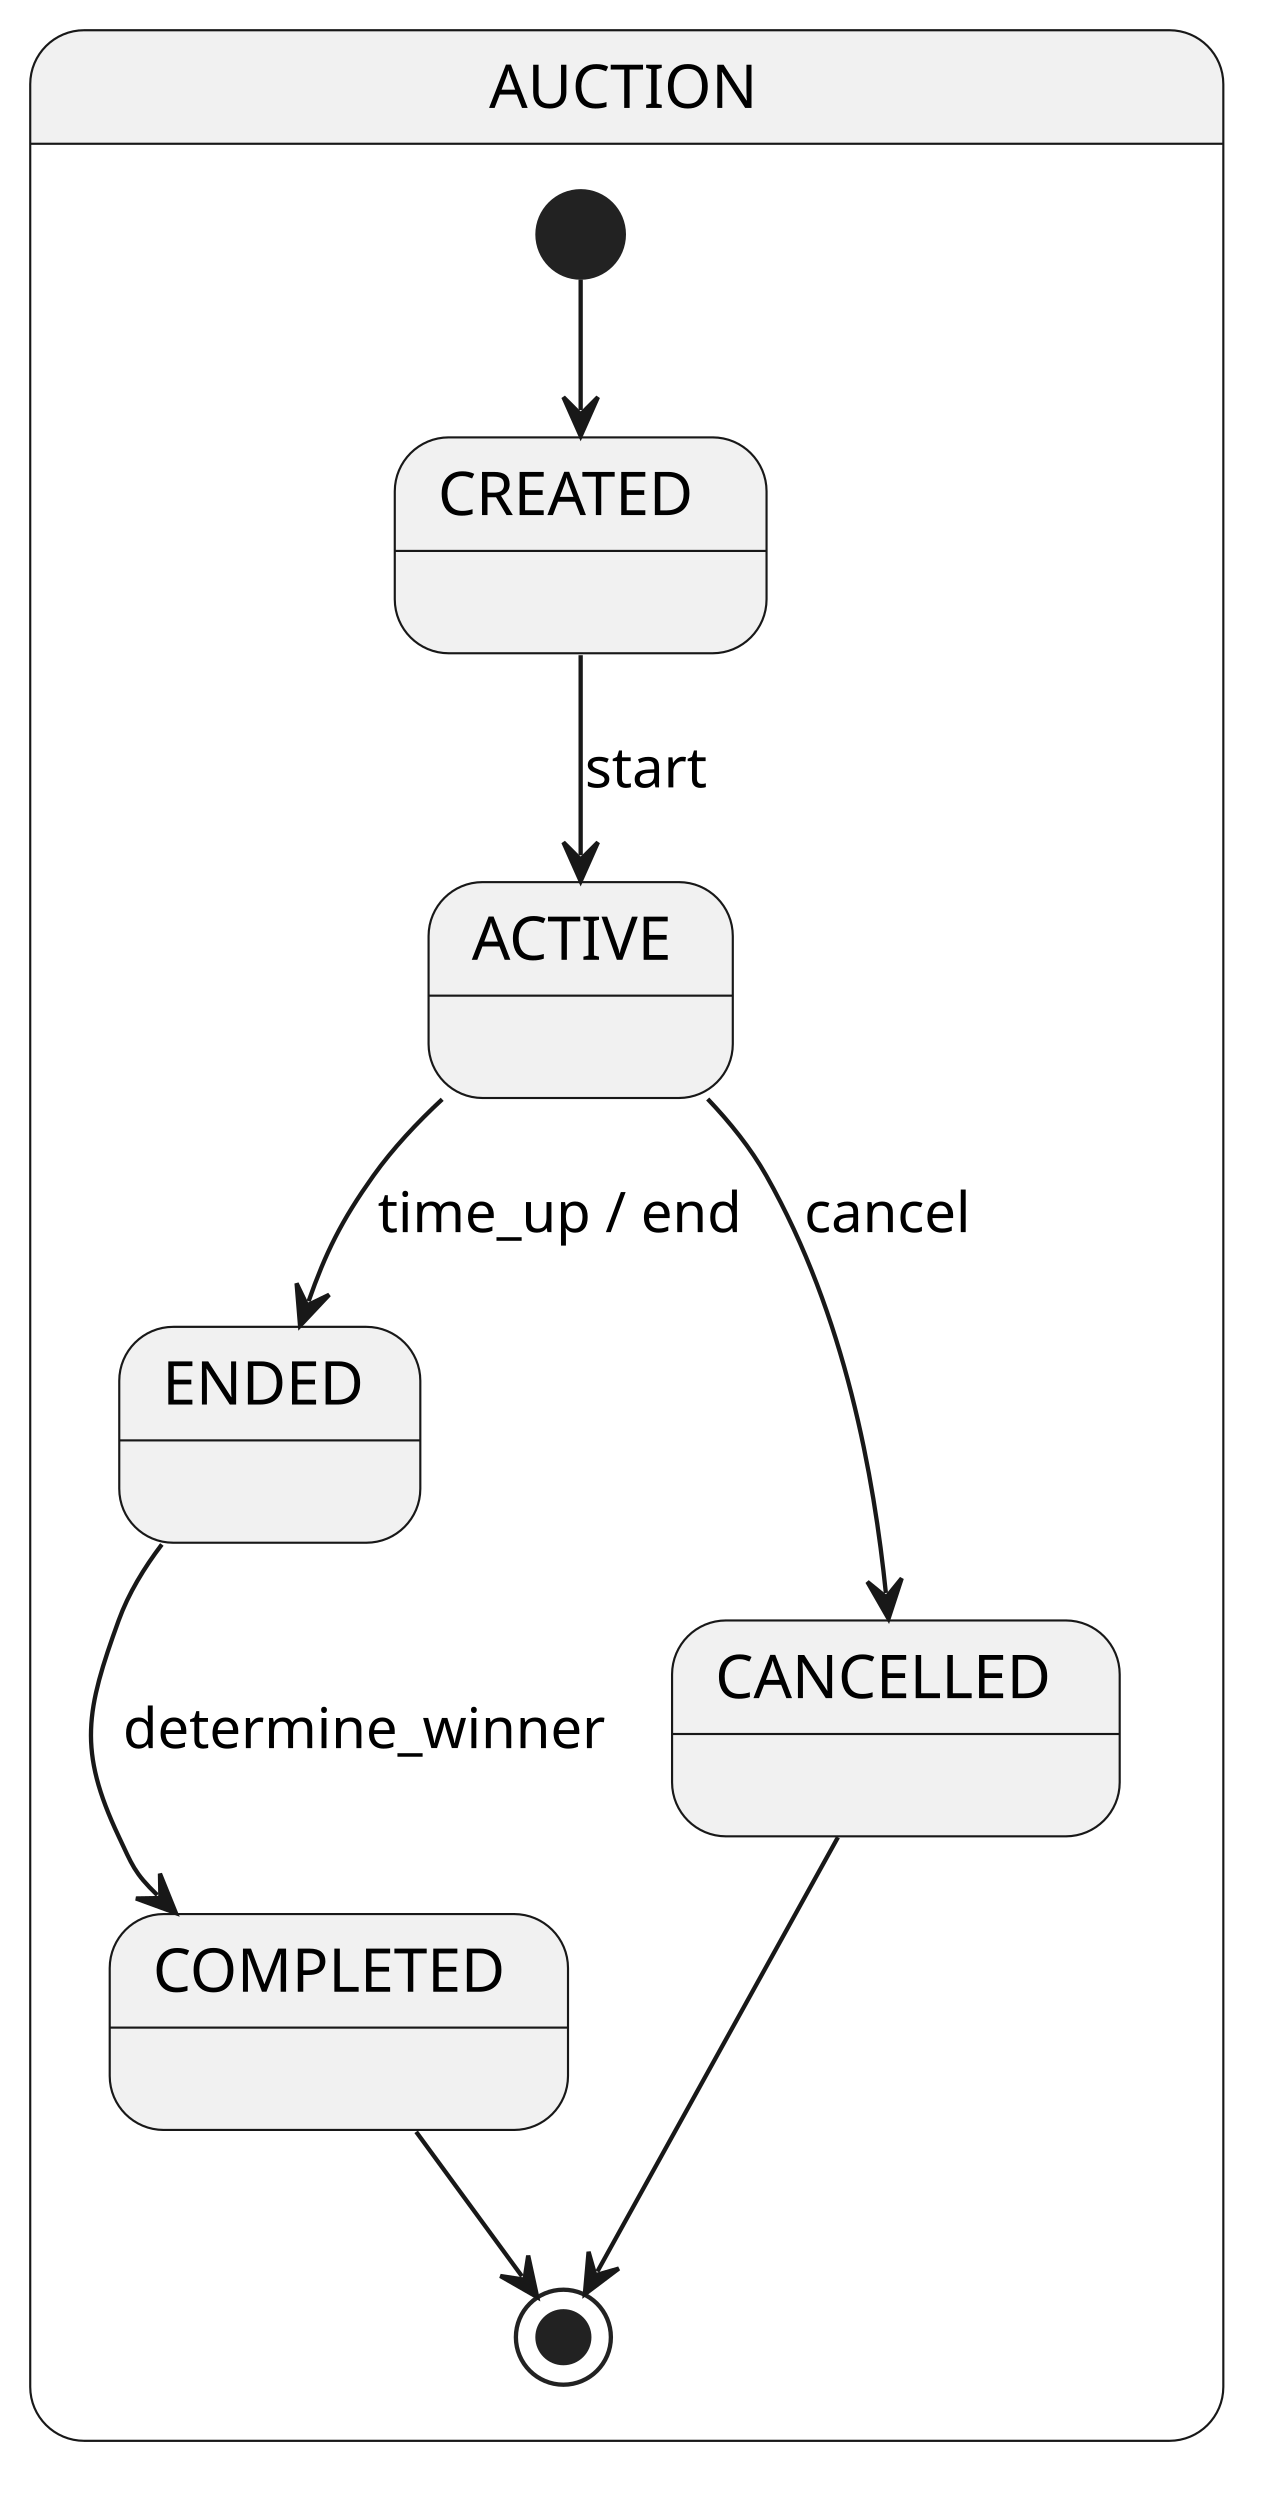
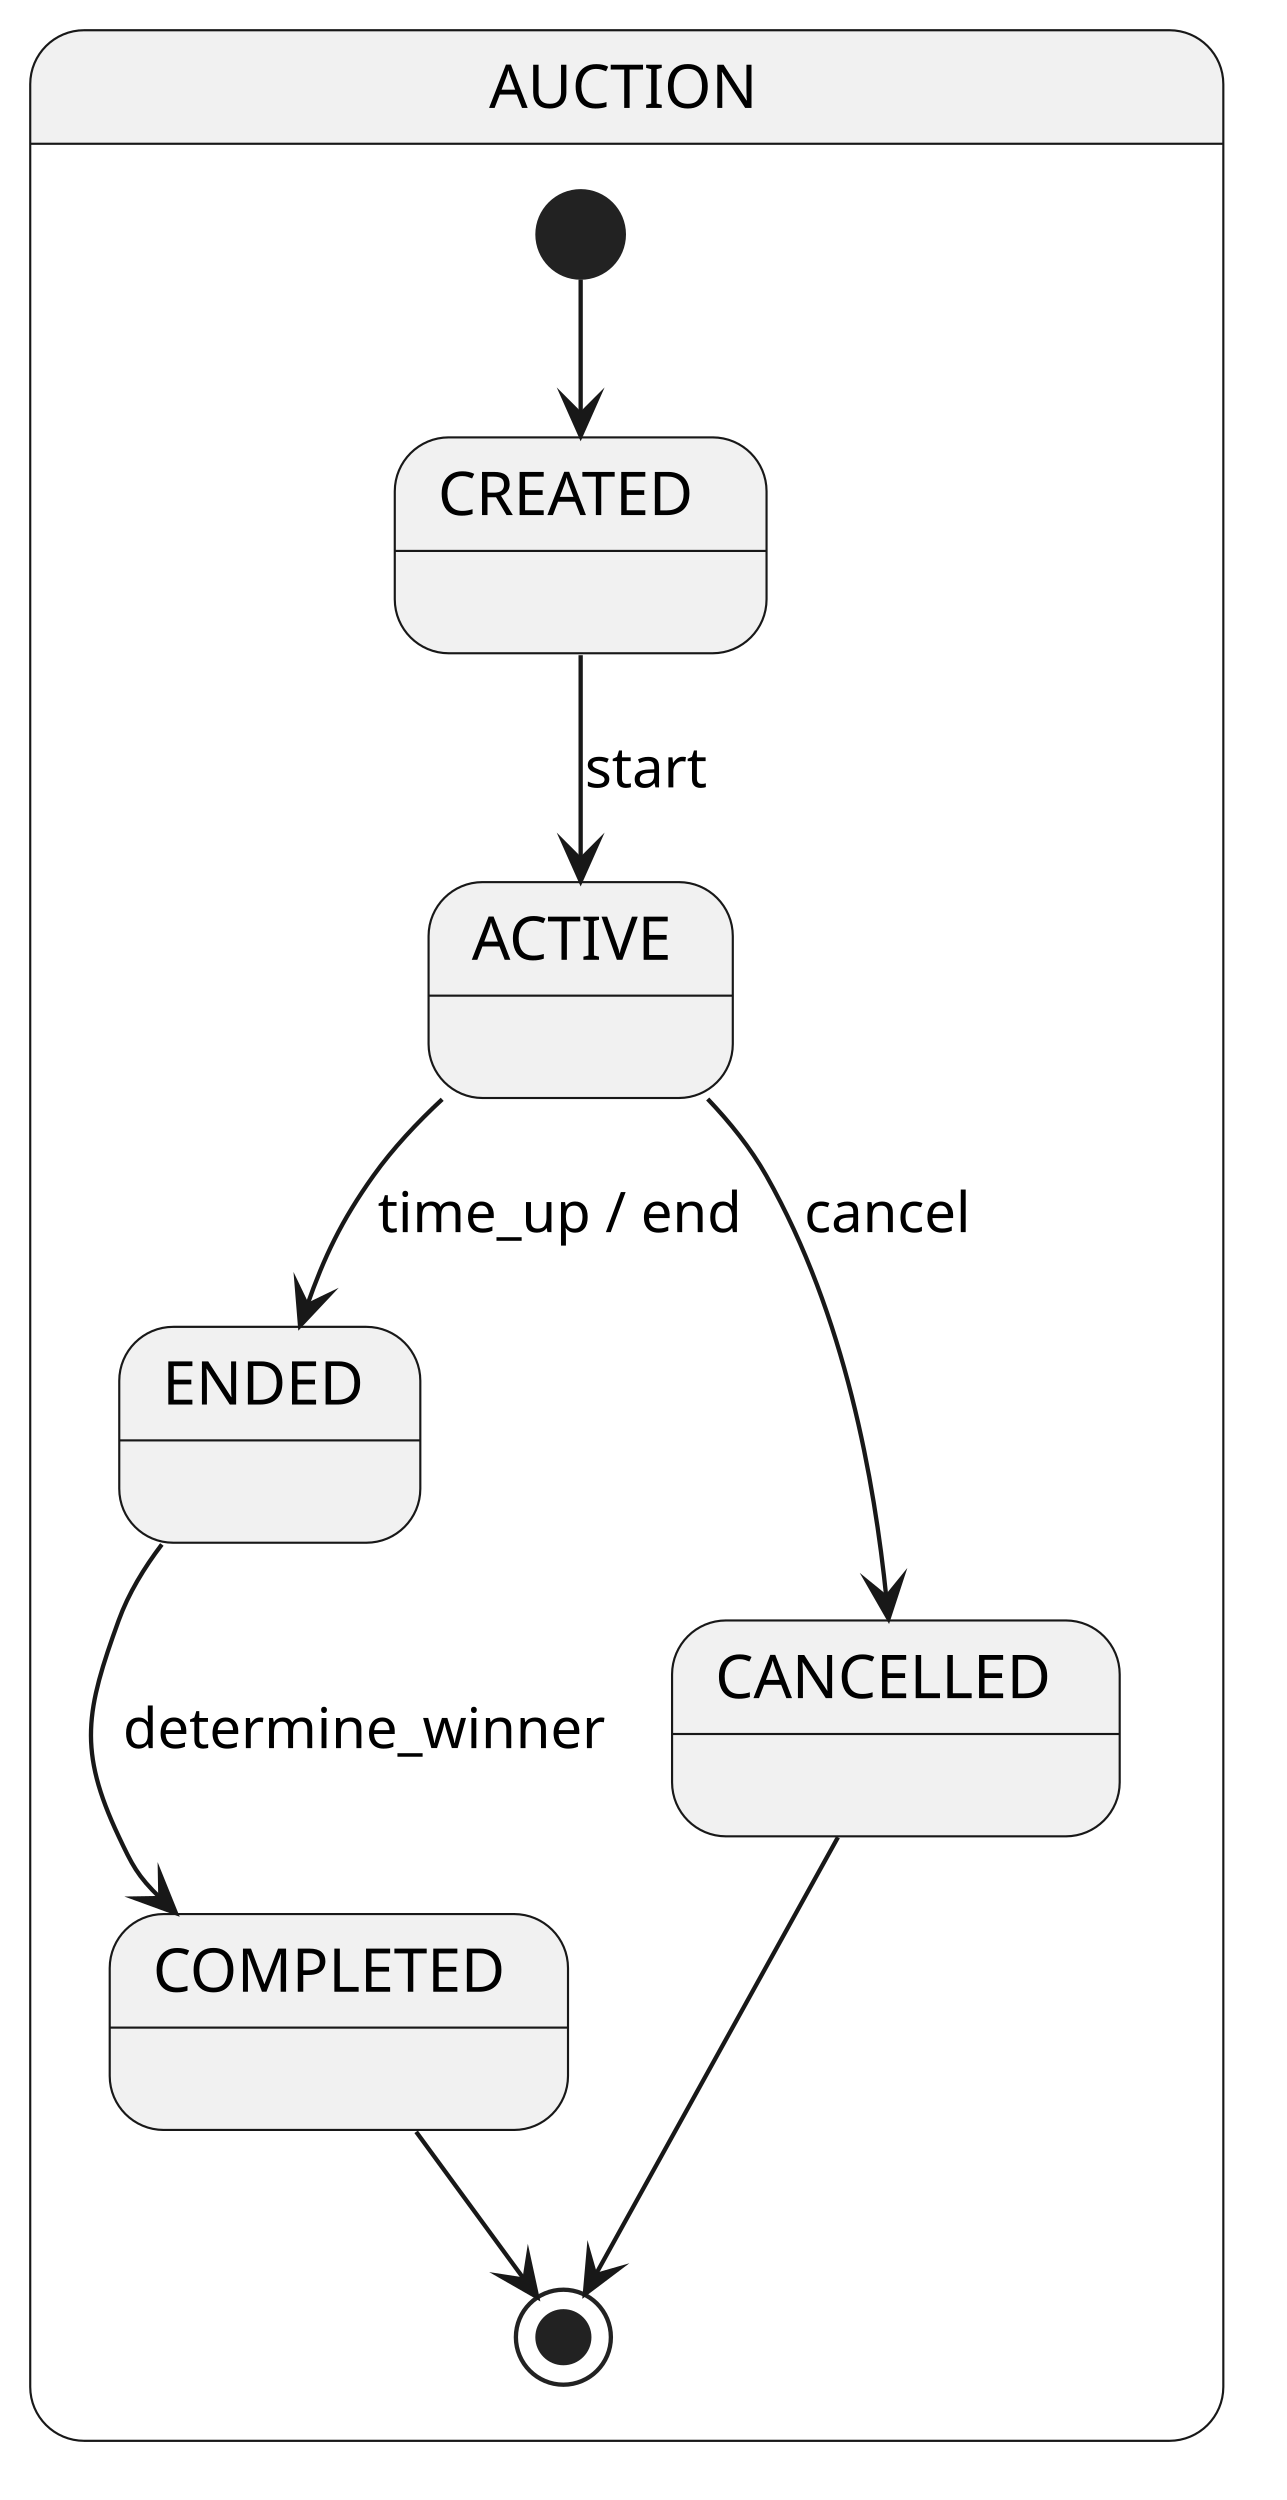
<svg xmlns="http://www.w3.org/2000/svg" contentStyleType="text/css" data-diagram-type="STATE" height="579px" preserveAspectRatio="none" style="width:298px;height:579px;background:#FFFFFF;" version="1.1" viewBox="0 0 298 579" width="298px" zoomAndPan="magnify">
  <defs />
  <g>
-     <path d="M19.5,7 L270.822,7 A12.5,12.5 0 0 1 283.322,19.5 L283.322,33.297 L7,33.297 L7,19.5 A12.5,12.5 0 0 1 19.5,7" fill="#F1F1F1" />
-     <rect fill="none" height="558.297" rx="12.5" ry="12.5" style="stroke:#181818;stroke-width:0.5;" width="276.322" x="7" y="7" />
-     <line style="stroke:#181818;stroke-width:0.5;" x1="7" x2="283.322" y1="33.297" y2="33.297" />
-     <text fill="#000000" font-family="sans-serif" font-size="14" lengthAdjust="spacing" textLength="63.773" x="113.275" y="24.995">AUCTION</text>
-     <g class="start_entity" data-qualified-name="AuctionState..start.AuctionState" data-source-line="2" id="ent0002">
-       <ellipse cx="134.48" cy="54.297" fill="#222222" rx="10" ry="10" style="stroke:#222222;stroke-width:1;" />
-     </g>
-     <g class="entity" data-qualified-name="AuctionState.CREATED" id="ent0003">
-       <rect fill="#F1F1F1" height="50" rx="12.5" ry="12.5" style="stroke:#181818;stroke-width:0.5;" width="86.103" x="91.43" y="101.297" />
-       <line style="stroke:#181818;stroke-width:0.5;" x1="91.43" x2="177.534" y1="127.594" y2="127.594" />
-       <text fill="#000000" font-family="sans-serif" font-size="14" lengthAdjust="spacing" textLength="66.103" x="101.43" y="119.292">CREATED</text>
-     </g>
-     <g class="entity" data-qualified-name="AuctionState.ACTIVE" id="ent0005">
-       <rect fill="#F1F1F1" height="50" rx="12.5" ry="12.5" style="stroke:#181818;stroke-width:0.5;" width="70.456" x="99.26" y="204.297" />
-       <line style="stroke:#181818;stroke-width:0.5;" x1="99.26" x2="169.716" y1="230.594" y2="230.594" />
-       <text fill="#000000" font-family="sans-serif" font-size="14" lengthAdjust="spacing" textLength="50.456" x="109.26" y="222.292">ACTIVE</text>
-     </g>
-     <g class="entity" data-qualified-name="AuctionState.ENDED" id="ent0007">
-       <rect fill="#F1F1F1" height="50" rx="12.5" ry="12.5" style="stroke:#181818;stroke-width:0.5;" width="69.725" x="27.62" y="307.297" />
-       <line style="stroke:#181818;stroke-width:0.5;" x1="27.62" x2="97.345" y1="333.594" y2="333.594" />
-       <text fill="#000000" font-family="sans-serif" font-size="14" lengthAdjust="spacing" textLength="49.725" x="37.62" y="325.292">ENDED</text>
-     </g>
-     <g class="entity" data-qualified-name="AuctionState.CANCELLED" id="ent0009">
-       <rect fill="#F1F1F1" height="50" rx="12.5" ry="12.5" style="stroke:#181818;stroke-width:0.5;" width="103.672" x="155.65" y="375.297" />
-       <line style="stroke:#181818;stroke-width:0.5;" x1="155.65" x2="259.322" y1="401.594" y2="401.594" />
-       <text fill="#000000" font-family="sans-serif" font-size="14" lengthAdjust="spacing" textLength="83.672" x="165.65" y="393.292">CANCELLED</text>
-     </g>
-     <g class="entity" data-qualified-name="AuctionState.COMPLETED" id="ent0011">
-       <rect fill="#F1F1F1" height="50" rx="12.5" ry="12.5" style="stroke:#181818;stroke-width:0.5;" width="106.14" x="25.41" y="443.297" />
-       <line style="stroke:#181818;stroke-width:0.5;" x1="25.41" x2="131.55" y1="469.594" y2="469.594" />
-       <text fill="#000000" font-family="sans-serif" font-size="14" lengthAdjust="spacing" textLength="86.14" x="35.41" y="461.292">COMPLETED</text>
-     </g>
-     <g class="end_entity" data-qualified-name="AuctionState..end.AuctionState" data-source-line="7" id="ent0013">
-       <ellipse cx="130.48" cy="541.297" fill="none" rx="11" ry="11" style="stroke:#222222;stroke-width:1;" />
-       <ellipse cx="130.48" cy="541.297" fill="#222222" rx="6" ry="6" style="stroke:#222222;stroke-width:1;" />
-     </g>
-     <g class="link" data-entity-1="ent0002" data-entity-2="ent0003" data-link-type="dependency" data-source-line="2" id="lnk4">
-       <path d="M134.48,64.737 C134.48,73.997 134.48,82.487 134.48,94.977" fill="none" id="*start*AuctionState-to-CREATED" style="stroke:#181818;stroke-width:1;" />
-       <polygon fill="#181818" points="134.48,100.977,138.48,91.977,134.48,95.977,130.48,91.977,134.48,100.977" style="stroke:#181818;stroke-width:1;" />
-     </g>
-     <g class="link" data-entity-1="ent0003" data-entity-2="ent0005" data-link-type="dependency" data-source-line="3" id="lnk6">
-       <path d="M134.48,151.747 C134.48,167.627 134.48,182.237 134.48,198.077" fill="none" id="CREATED-to-ACTIVE" style="stroke:#181818;stroke-width:1;" />
-       <polygon fill="#181818" points="134.48,204.077,138.48,195.077,134.48,199.077,130.48,195.077,134.48,204.077" style="stroke:#181818;stroke-width:1;" />
-       <text fill="#000000" font-family="sans-serif" font-size="13" lengthAdjust="spacing" textLength="30.278" x="135.48" y="182.364">start</text>
-     </g>
-     <g class="link" data-entity-1="ent0005" data-entity-2="ent0007" data-link-type="dependency" data-source-line="4" id="lnk8">
-       <path d="M102.41,254.597 C96.61,259.987 90.98,265.987 86.48,272.297 C79.04,282.747 75.392,290.174 71.472,301.374" fill="none" id="ACTIVE-to-ENDED" style="stroke:#181818;stroke-width:1;" />
-       <polygon fill="#181818" points="69.49,307.037,76.239,299.864,71.142,302.318,68.688,297.221,69.49,307.037" style="stroke:#181818;stroke-width:1;" />
-       <text fill="#000000" font-family="sans-serif" font-size="13" lengthAdjust="spacing" textLength="89.496" x="87.48" y="285.364">time_up / end</text>
-     </g>
-     <g class="link" data-entity-1="ent0005" data-entity-2="ent0009" data-link-type="dependency" data-source-line="5" id="lnk10">
-       <path d="M163.9,254.527 C169.04,259.917 173.89,265.937 177.48,272.297 C195.88,304.837 202.416,342.218 205.166,368.928" fill="none" id="ACTIVE-to-CANCELLED" style="stroke:#181818;stroke-width:1;" />
-       <polygon fill="#181818" points="205.78,374.897,208.837,365.534,205.268,369.923,200.879,366.354,205.78,374.897" style="stroke:#181818;stroke-width:1;" />
-       <text fill="#000000" font-family="sans-serif" font-size="13" lengthAdjust="spacing" textLength="42.11" x="186.26" y="285.364">cancel</text>
-     </g>
-     <g class="link" data-entity-1="ent0007" data-entity-2="ent0011" data-link-type="dependency" data-source-line="6" id="lnk12">
-       <path d="M37.48,357.697 C33.39,363.077 29.75,369.047 27.48,375.297 C19.92,396.187 18,405.197 27.48,425.297 C30.62,431.937 31.056,433.707 36.426,438.897" fill="none" id="ENDED-to-COMPLETED" style="stroke:#181818;stroke-width:1;" />
-       <polygon fill="#181818" points="40.74,443.067,37.048,433.936,37.145,439.592,31.489,439.688,40.74,443.067" style="stroke:#181818;stroke-width:1;" />
-       <text fill="#000000" font-family="sans-serif" font-size="13" lengthAdjust="spacing" textLength="117.768" x="28.48" y="404.864">determine_winner</text>
-     </g>
-     <g class="link" data-entity-1="ent0009" data-entity-2="ent0013" data-link-type="dependency" data-source-line="7" id="lnk14">
-       <path d="M194.07,425.507 C176.66,456.937 150.049,504.989 138.359,526.079" fill="none" id="CANCELLED-to-*end*AuctionState" style="stroke:#181818;stroke-width:1;" />
-       <polygon fill="#181818" points="135.45,531.327,143.312,525.394,137.874,526.954,136.315,521.516,135.45,531.327" style="stroke:#181818;stroke-width:1;" />
-     </g>
-     <g class="link" data-entity-1="ent0011" data-entity-2="ent0013" data-link-type="dependency" data-source-line="8" id="lnk15">
-       <path d="M96.38,493.727 C106.13,507.047 114.035,517.836 120.875,527.176" fill="none" id="COMPLETED-to-*end*AuctionState" style="stroke:#181818;stroke-width:1;" />
-       <polygon fill="#181818" points="124.42,532.017,122.33,522.392,121.466,527.983,115.875,527.119,124.42,532.017" style="stroke:#181818;stroke-width:1;" />
+     <g class="entity" data-qualified-name="AuctionState" data-source-line="1" id="ent0001">
+       <path d="M19.5,7 L270.822,7 A12.5,12.5 0 0 1 283.322,19.5 L283.322,33.297 L7,33.297 L7,19.5 A12.5,12.5 0 0 1 19.5,7" fill="#F1F1F1" />
+       <rect fill="none" height="558.297" rx="12.5" ry="12.5" style="stroke:#181818;stroke-width:0.5;" width="276.322" x="7" y="7" />
+       <line style="stroke:#181818;stroke-width:0.5;" x1="7" x2="283.322" y1="33.297" y2="33.297" />
+       <text fill="#000000" font-family="sans-serif" font-size="14" lengthAdjust="spacing" textLength="63.773" x="113.275" y="24.995">AUCTION</text>
+       <g class="start_entity" data-qualified-name="AuctionState..start.AuctionState" data-source-line="2" id="ent0002">
+         <ellipse cx="134.48" cy="54.297" fill="#222222" rx="10" ry="10" style="stroke:#222222;stroke-width:1;" />
+       </g>
+       <g class="entity" data-qualified-name="AuctionState.CREATED" data-source-line="2" id="ent0003">
+         <rect fill="#F1F1F1" height="50" rx="12.5" ry="12.5" style="stroke:#181818;stroke-width:0.5;" width="86.103" x="91.43" y="101.297" />
+         <line style="stroke:#181818;stroke-width:0.5;" x1="91.43" x2="177.534" y1="127.594" y2="127.594" />
+         <text fill="#000000" font-family="sans-serif" font-size="14" lengthAdjust="spacing" textLength="66.103" x="101.43" y="119.292">CREATED</text>
+       </g>
+       <g class="entity" data-qualified-name="AuctionState.ACTIVE" data-source-line="3" id="ent0005">
+         <rect fill="#F1F1F1" height="50" rx="12.5" ry="12.5" style="stroke:#181818;stroke-width:0.5;" width="70.456" x="99.26" y="204.297" />
+         <line style="stroke:#181818;stroke-width:0.5;" x1="99.26" x2="169.716" y1="230.594" y2="230.594" />
+         <text fill="#000000" font-family="sans-serif" font-size="14" lengthAdjust="spacing" textLength="50.456" x="109.26" y="222.292">ACTIVE</text>
+       </g>
+       <g class="entity" data-qualified-name="AuctionState.ENDED" data-source-line="4" id="ent0007">
+         <rect fill="#F1F1F1" height="50" rx="12.5" ry="12.5" style="stroke:#181818;stroke-width:0.5;" width="69.725" x="27.62" y="307.297" />
+         <line style="stroke:#181818;stroke-width:0.5;" x1="27.62" x2="97.345" y1="333.594" y2="333.594" />
+         <text fill="#000000" font-family="sans-serif" font-size="14" lengthAdjust="spacing" textLength="49.725" x="37.62" y="325.292">ENDED</text>
+       </g>
+       <g class="entity" data-qualified-name="AuctionState.CANCELLED" data-source-line="5" id="ent0009">
+         <rect fill="#F1F1F1" height="50" rx="12.5" ry="12.5" style="stroke:#181818;stroke-width:0.5;" width="103.672" x="155.65" y="375.297" />
+         <line style="stroke:#181818;stroke-width:0.5;" x1="155.65" x2="259.322" y1="401.594" y2="401.594" />
+         <text fill="#000000" font-family="sans-serif" font-size="14" lengthAdjust="spacing" textLength="83.672" x="165.65" y="393.292">CANCELLED</text>
+       </g>
+       <g class="entity" data-qualified-name="AuctionState.COMPLETED" data-source-line="6" id="ent0011">
+         <rect fill="#F1F1F1" height="50" rx="12.5" ry="12.5" style="stroke:#181818;stroke-width:0.5;" width="106.14" x="25.41" y="443.297" />
+         <line style="stroke:#181818;stroke-width:0.5;" x1="25.41" x2="131.55" y1="469.594" y2="469.594" />
+         <text fill="#000000" font-family="sans-serif" font-size="14" lengthAdjust="spacing" textLength="86.14" x="35.41" y="461.292">COMPLETED</text>
+       </g>
+       <g class="end_entity" data-qualified-name="AuctionState..end.AuctionState" data-source-line="7" id="ent0013">
+         <ellipse cx="130.48" cy="541.297" fill="none" rx="11" ry="11" style="stroke:#222222;stroke-width:1;" />
+         <ellipse cx="130.48" cy="541.297" fill="#222222" rx="6" ry="6" style="stroke:#222222;stroke-width:1;" />
+       </g>
+       <g class="link" data-entity-1="ent0002" data-entity-2="ent0003" data-link-type="dependency" data-source-line="2" id="lnk4">
+         <path d="M134.48,64.737 C134.48,73.997 134.48,83.487 134.48,95.977" fill="none" id="*start*AuctionState-to-CREATED" style="stroke:#181818;stroke-width:1;" />
+         <polygon fill="#181818" points="134.48,100.977,138.48,91.977,134.48,95.977,130.48,91.977,134.48,100.977" style="stroke:#181818;stroke-width:1;stroke-linejoin:miter;stroke-miterlimit:10;" />
+       </g>
+       <g class="link" data-entity-1="ent0003" data-entity-2="ent0005" data-link-type="dependency" data-source-line="3" id="lnk6">
+         <path d="M134.48,151.747 C134.48,167.627 134.48,183.237 134.48,199.077" fill="none" id="CREATED-to-ACTIVE" style="stroke:#181818;stroke-width:1;" />
+         <polygon fill="#181818" points="134.48,204.077,138.48,195.077,134.48,199.077,130.48,195.077,134.48,204.077" style="stroke:#181818;stroke-width:1;stroke-linejoin:miter;stroke-miterlimit:10;" />
+         <text fill="#000000" font-family="sans-serif" font-size="13" lengthAdjust="spacing" textLength="30.278" x="135.48" y="182.364">start</text>
+       </g>
+       <g class="link" data-entity-1="ent0005" data-entity-2="ent0007" data-link-type="dependency" data-source-line="4" id="lnk8">
+         <path d="M102.41,254.597 C96.61,259.987 90.98,265.987 86.48,272.297 C79.04,282.747 75.062,291.118 71.142,302.318" fill="none" id="ACTIVE-to-ENDED" style="stroke:#181818;stroke-width:1;" />
+         <polygon fill="#181818" points="69.49,307.037,76.239,299.864,71.142,302.318,68.688,297.221,69.49,307.037" style="stroke:#181818;stroke-width:1;stroke-linejoin:miter;stroke-miterlimit:10;" />
+         <text fill="#000000" font-family="sans-serif" font-size="13" lengthAdjust="spacing" textLength="89.496" x="87.48" y="285.364">time_up / end</text>
+       </g>
+       <g class="link" data-entity-1="ent0005" data-entity-2="ent0009" data-link-type="dependency" data-source-line="5" id="lnk10">
+         <path d="M163.9,254.527 C169.04,259.917 173.89,265.937 177.48,272.297 C195.88,304.837 202.518,343.213 205.268,369.923" fill="none" id="ACTIVE-to-CANCELLED" style="stroke:#181818;stroke-width:1;" />
+         <polygon fill="#181818" points="205.78,374.897,208.837,365.534,205.268,369.923,200.879,366.354,205.78,374.897" style="stroke:#181818;stroke-width:1;stroke-linejoin:miter;stroke-miterlimit:10;" />
+         <text fill="#000000" font-family="sans-serif" font-size="13" lengthAdjust="spacing" textLength="42.11" x="186.26" y="285.364">cancel</text>
+       </g>
+       <g class="link" data-entity-1="ent0007" data-entity-2="ent0011" data-link-type="dependency" data-source-line="6" id="lnk12">
+         <path d="M37.48,357.697 C33.39,363.077 29.75,369.047 27.48,375.297 C19.92,396.187 18,405.197 27.48,425.297 C30.62,431.937 31.775,434.402 37.145,439.592" fill="none" id="ENDED-to-COMPLETED" style="stroke:#181818;stroke-width:1;" />
+         <polygon fill="#181818" points="40.74,443.067,37.048,433.936,37.145,439.592,31.489,439.688,40.74,443.067" style="stroke:#181818;stroke-width:1;stroke-linejoin:miter;stroke-miterlimit:10;" />
+         <text fill="#000000" font-family="sans-serif" font-size="13" lengthAdjust="spacing" textLength="117.768" x="28.48" y="404.864">determine_winner</text>
+       </g>
+       <g class="link" data-entity-1="ent0009" data-entity-2="ent0013" data-link-type="dependency" data-source-line="7" id="lnk14">
+         <path d="M194.07,425.507 C176.66,456.937 149.564,505.864 137.874,526.954" fill="none" id="CANCELLED-to-*end*AuctionState" style="stroke:#181818;stroke-width:1;" />
+         <polygon fill="#181818" points="135.45,531.327,143.312,525.394,137.874,526.954,136.315,521.516,135.45,531.327" style="stroke:#181818;stroke-width:1;stroke-linejoin:miter;stroke-miterlimit:10;" />
+       </g>
+       <g class="link" data-entity-1="ent0011" data-entity-2="ent0013" data-link-type="dependency" data-source-line="8" id="lnk15">
+         <path d="M96.38,493.727 C106.13,507.047 114.626,518.643 121.466,527.983" fill="none" id="COMPLETED-to-*end*AuctionState" style="stroke:#181818;stroke-width:1;" />
+         <polygon fill="#181818" points="124.42,532.017,122.33,522.392,121.466,527.983,115.875,527.119,124.42,532.017" style="stroke:#181818;stroke-width:1;stroke-linejoin:miter;stroke-miterlimit:10;" />
+       </g>
    </g>
  </g>
</svg>
